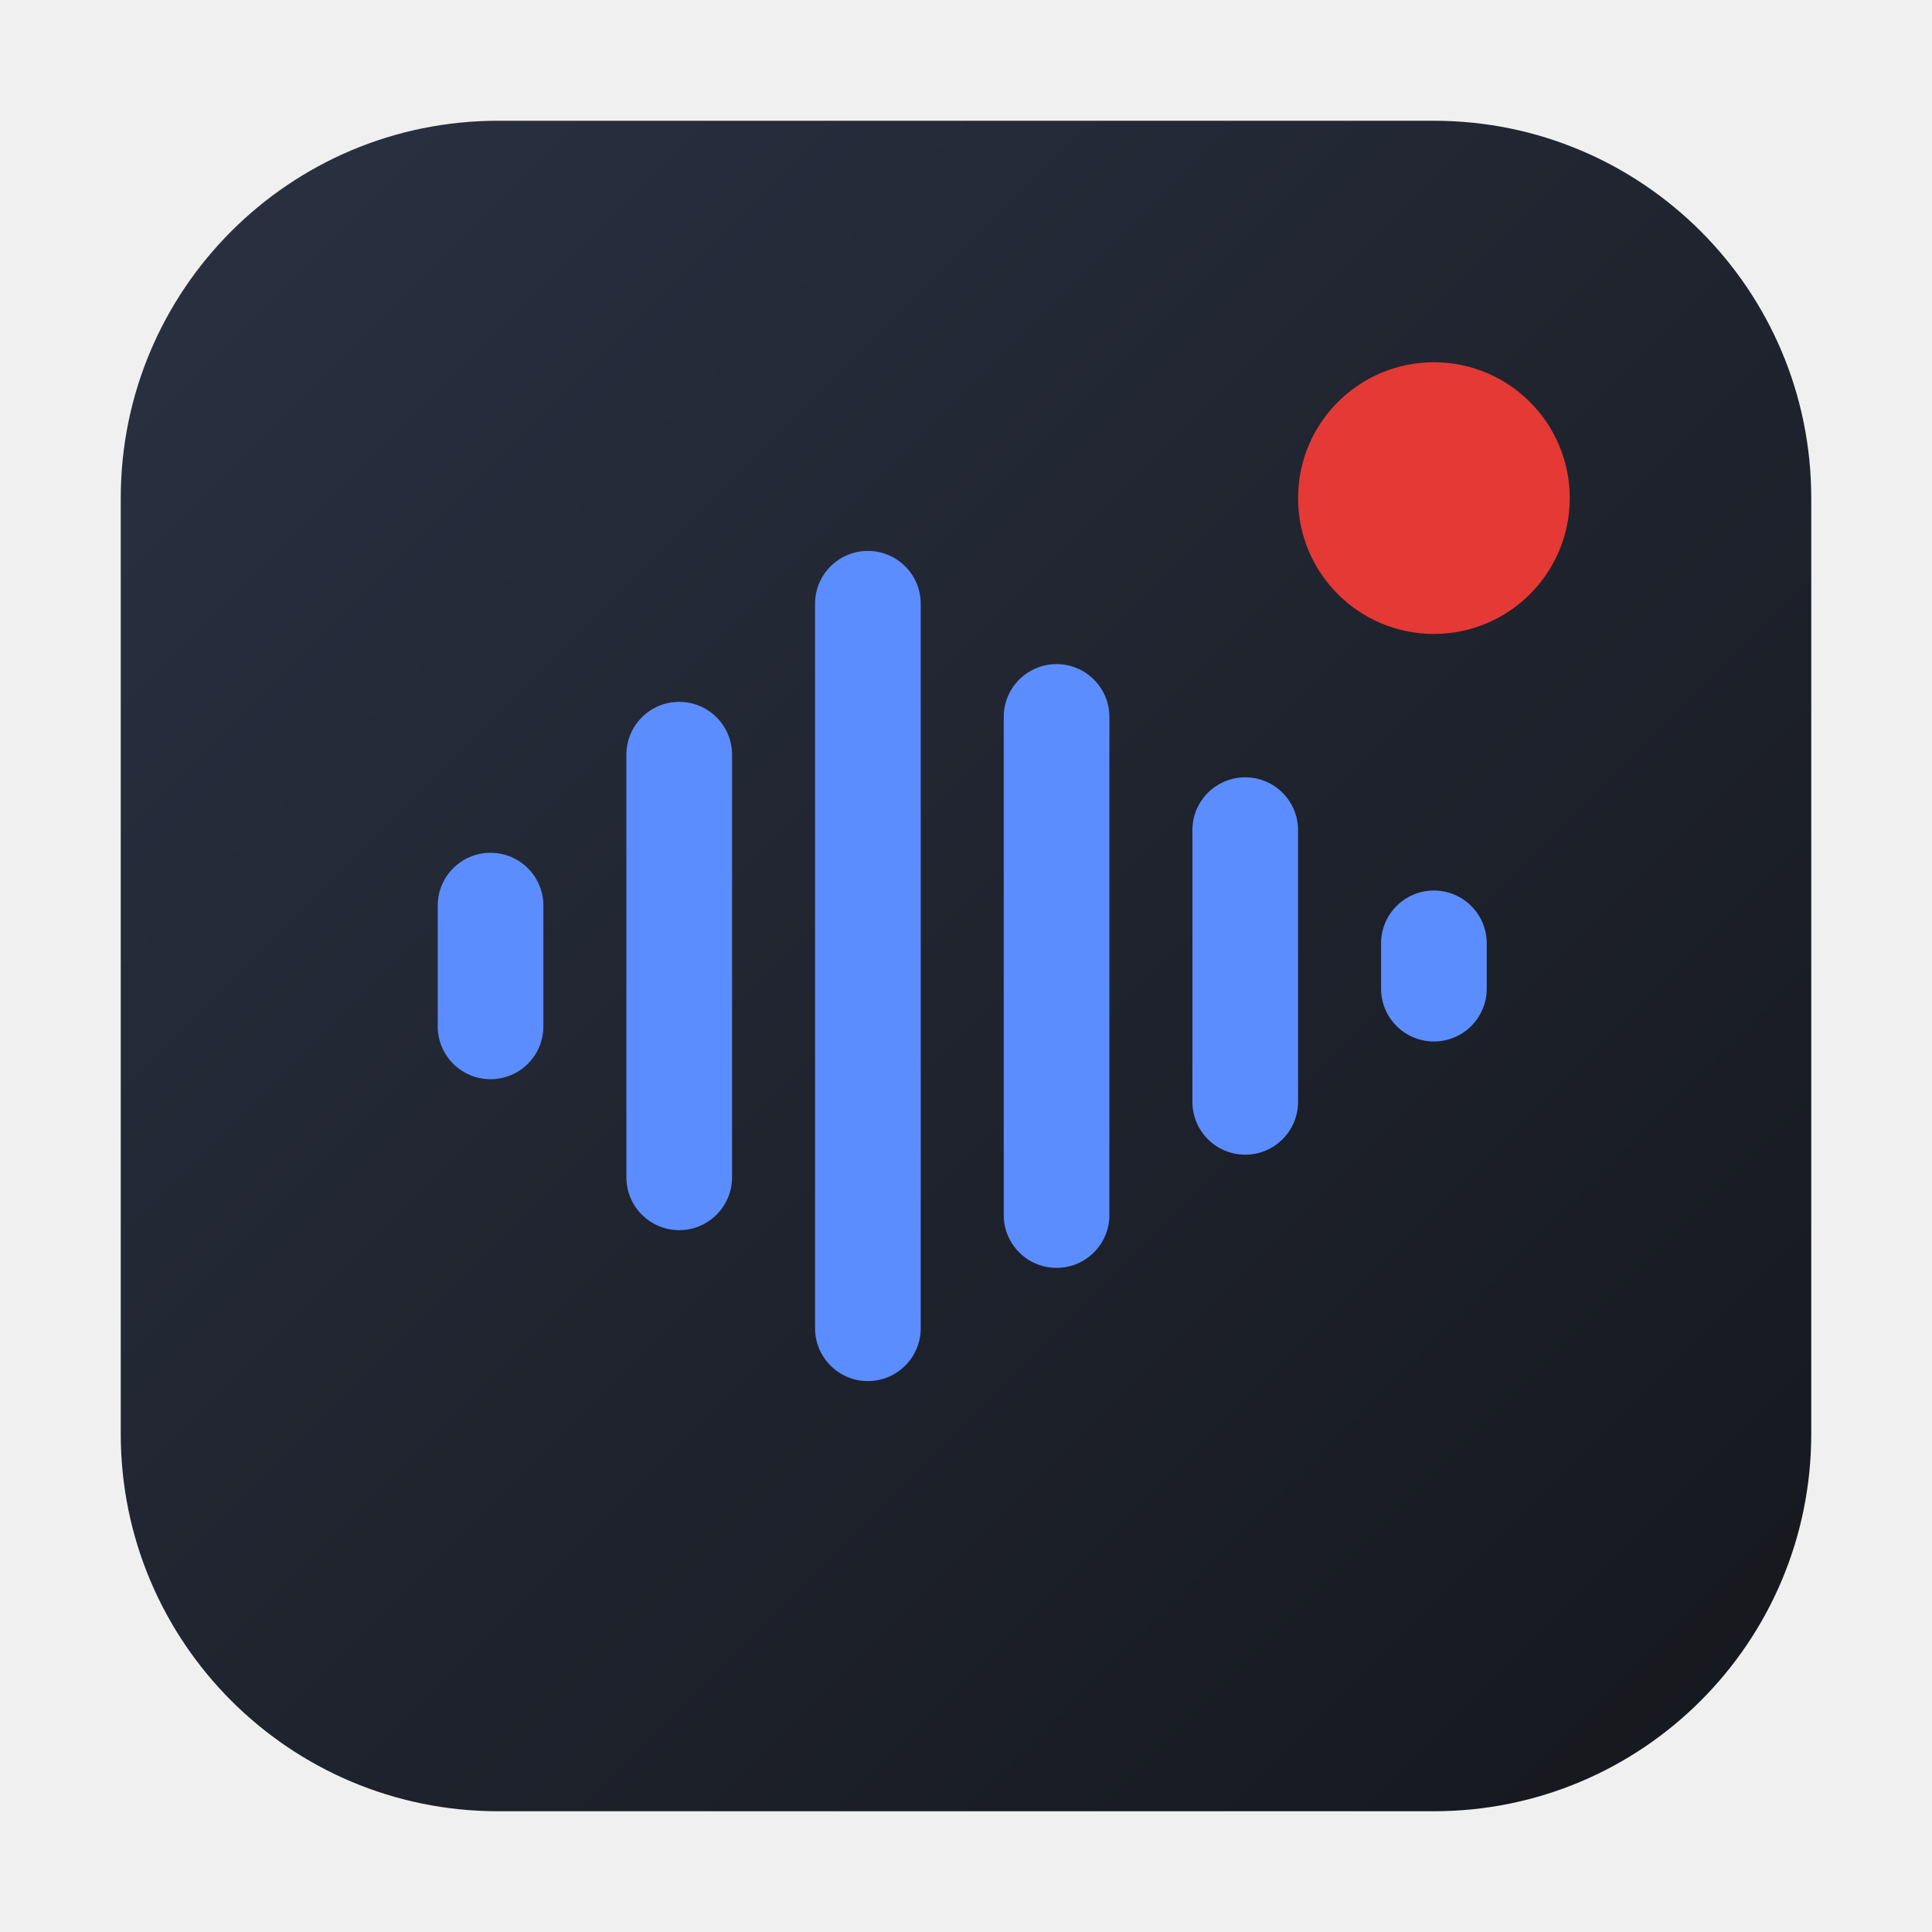
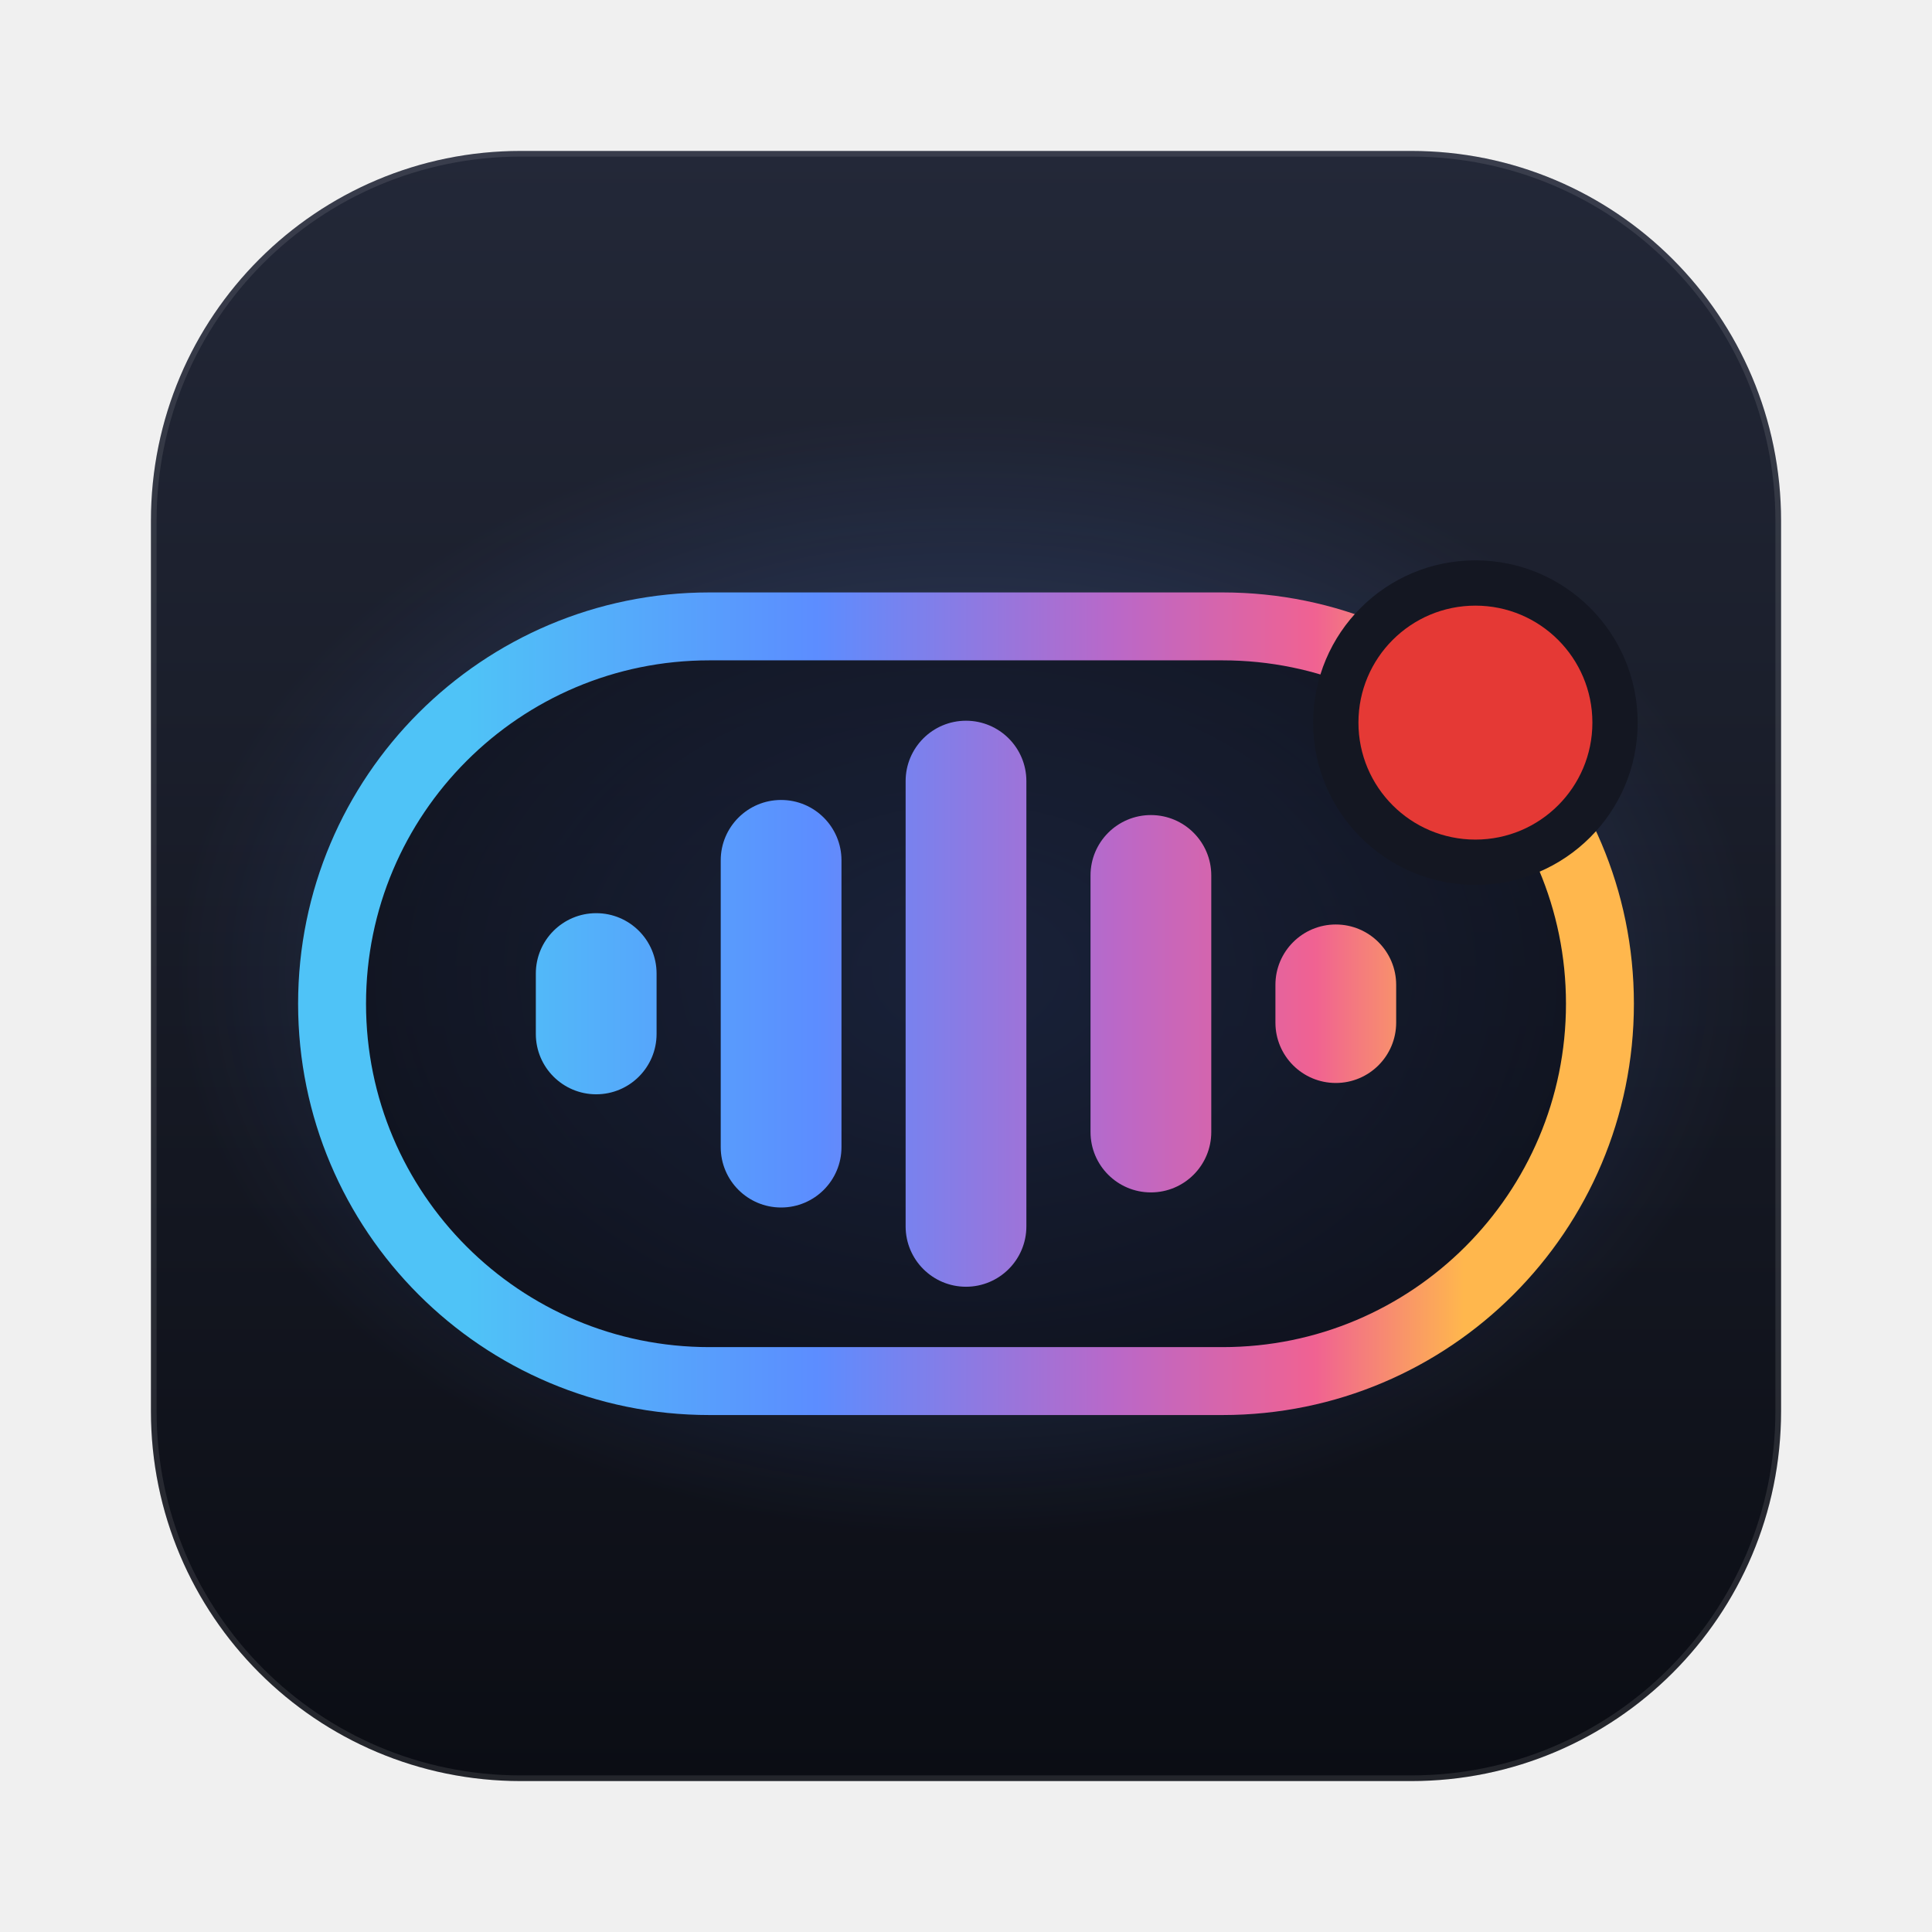
<svg xmlns="http://www.w3.org/2000/svg" width="1024" height="1024" viewBox="0 0 1024 1024">
  <defs>
-     <linearGradient id="bg" x1="0" y1="0" x2="1" y2="1">
-       <stop offset="0" stop-color="#2a3142" />
-       <stop offset="1" stop-color="#15171c" />
+     <linearGradient id="tile" x1="0" y1="0" x2="0" y2="1">
+       <stop offset="0" stop-color="#232838" />
+       <stop offset="1" stop-color="#0b0d14" />
    </linearGradient>
+     <linearGradient id="wave" x1="248" y1="0" x2="776" y2="0" gradientUnits="userSpaceOnUse">
+       <stop offset="0" stop-color="#4fc3f7" />
+       <stop offset="0.35" stop-color="#5c8dff" />
+       <stop offset="0.65" stop-color="#ba68c8" />
+       <stop offset="0.85" stop-color="#f06292" />
+       <stop offset="1" stop-color="#ffb74d" />
+     </linearGradient>
+     <radialGradient id="glow" cx="0.5" cy="0.5" r="0.5">
+       <stop offset="0" stop-color="#5c8dff" stop-opacity="0.35" />
+       <stop offset="1" stop-color="#5c8dff" stop-opacity="0" />
+     </radialGradient>
+     <clipPath id="tileClip">
+       <rect x="80" y="80" width="864" height="864" rx="196" />
+     </clipPath>
  </defs>
-   <rect x="64" y="64" width="896" height="896" rx="200" fill="url(#bg)" />
-   <g fill="#5c8dff">
-     <rect x="232" y="452" width="56" height="120" rx="28" />
-     <rect x="332" y="372" width="56" height="280" rx="28" />
-     <rect x="432" y="292" width="56" height="440" rx="28" />
-     <rect x="532" y="352" width="56" height="320" rx="28" />
-     <rect x="632" y="412" width="56" height="200" rx="28" />
-     <rect x="732" y="472" width="56" height="80" rx="28" />
+   <rect x="80" y="80" width="864" height="864" rx="196" fill="url(#tile)" />
+   <g clip-path="url(#tileClip)">
+     <ellipse cx="512" cy="516" rx="420" ry="300" fill="url(#glow)" />
  </g>
-   <circle cx="760" cy="264" r="72" fill="#e53935" />
+   <rect x="81.5" y="81.5" width="861" height="861" rx="194.5" fill="none" stroke="#ffffff" stroke-opacity="0.10" stroke-width="3" />
+   <rect x="176" y="332" width="672" height="400" rx="200" fill="#0b0d14" fill-opacity="0.6" stroke="url(#wave)" stroke-width="36" />
+   <g fill="url(#wave)">
+     <rect x="284" y="484" width="64" height="96" rx="32" />
+     <rect x="382" y="424" width="64" height="216" rx="32" />
+     <rect x="480" y="382" width="64" height="300" rx="32" />
+     <rect x="578" y="432" width="64" height="200" rx="32" />
+     <rect x="676" y="490" width="64" height="84" rx="32" />
+   </g>
+   <circle cx="782" cy="383" r="86" fill="#141722" />
+   <circle cx="782" cy="383" r="62" fill="#e53935" />
</svg>
